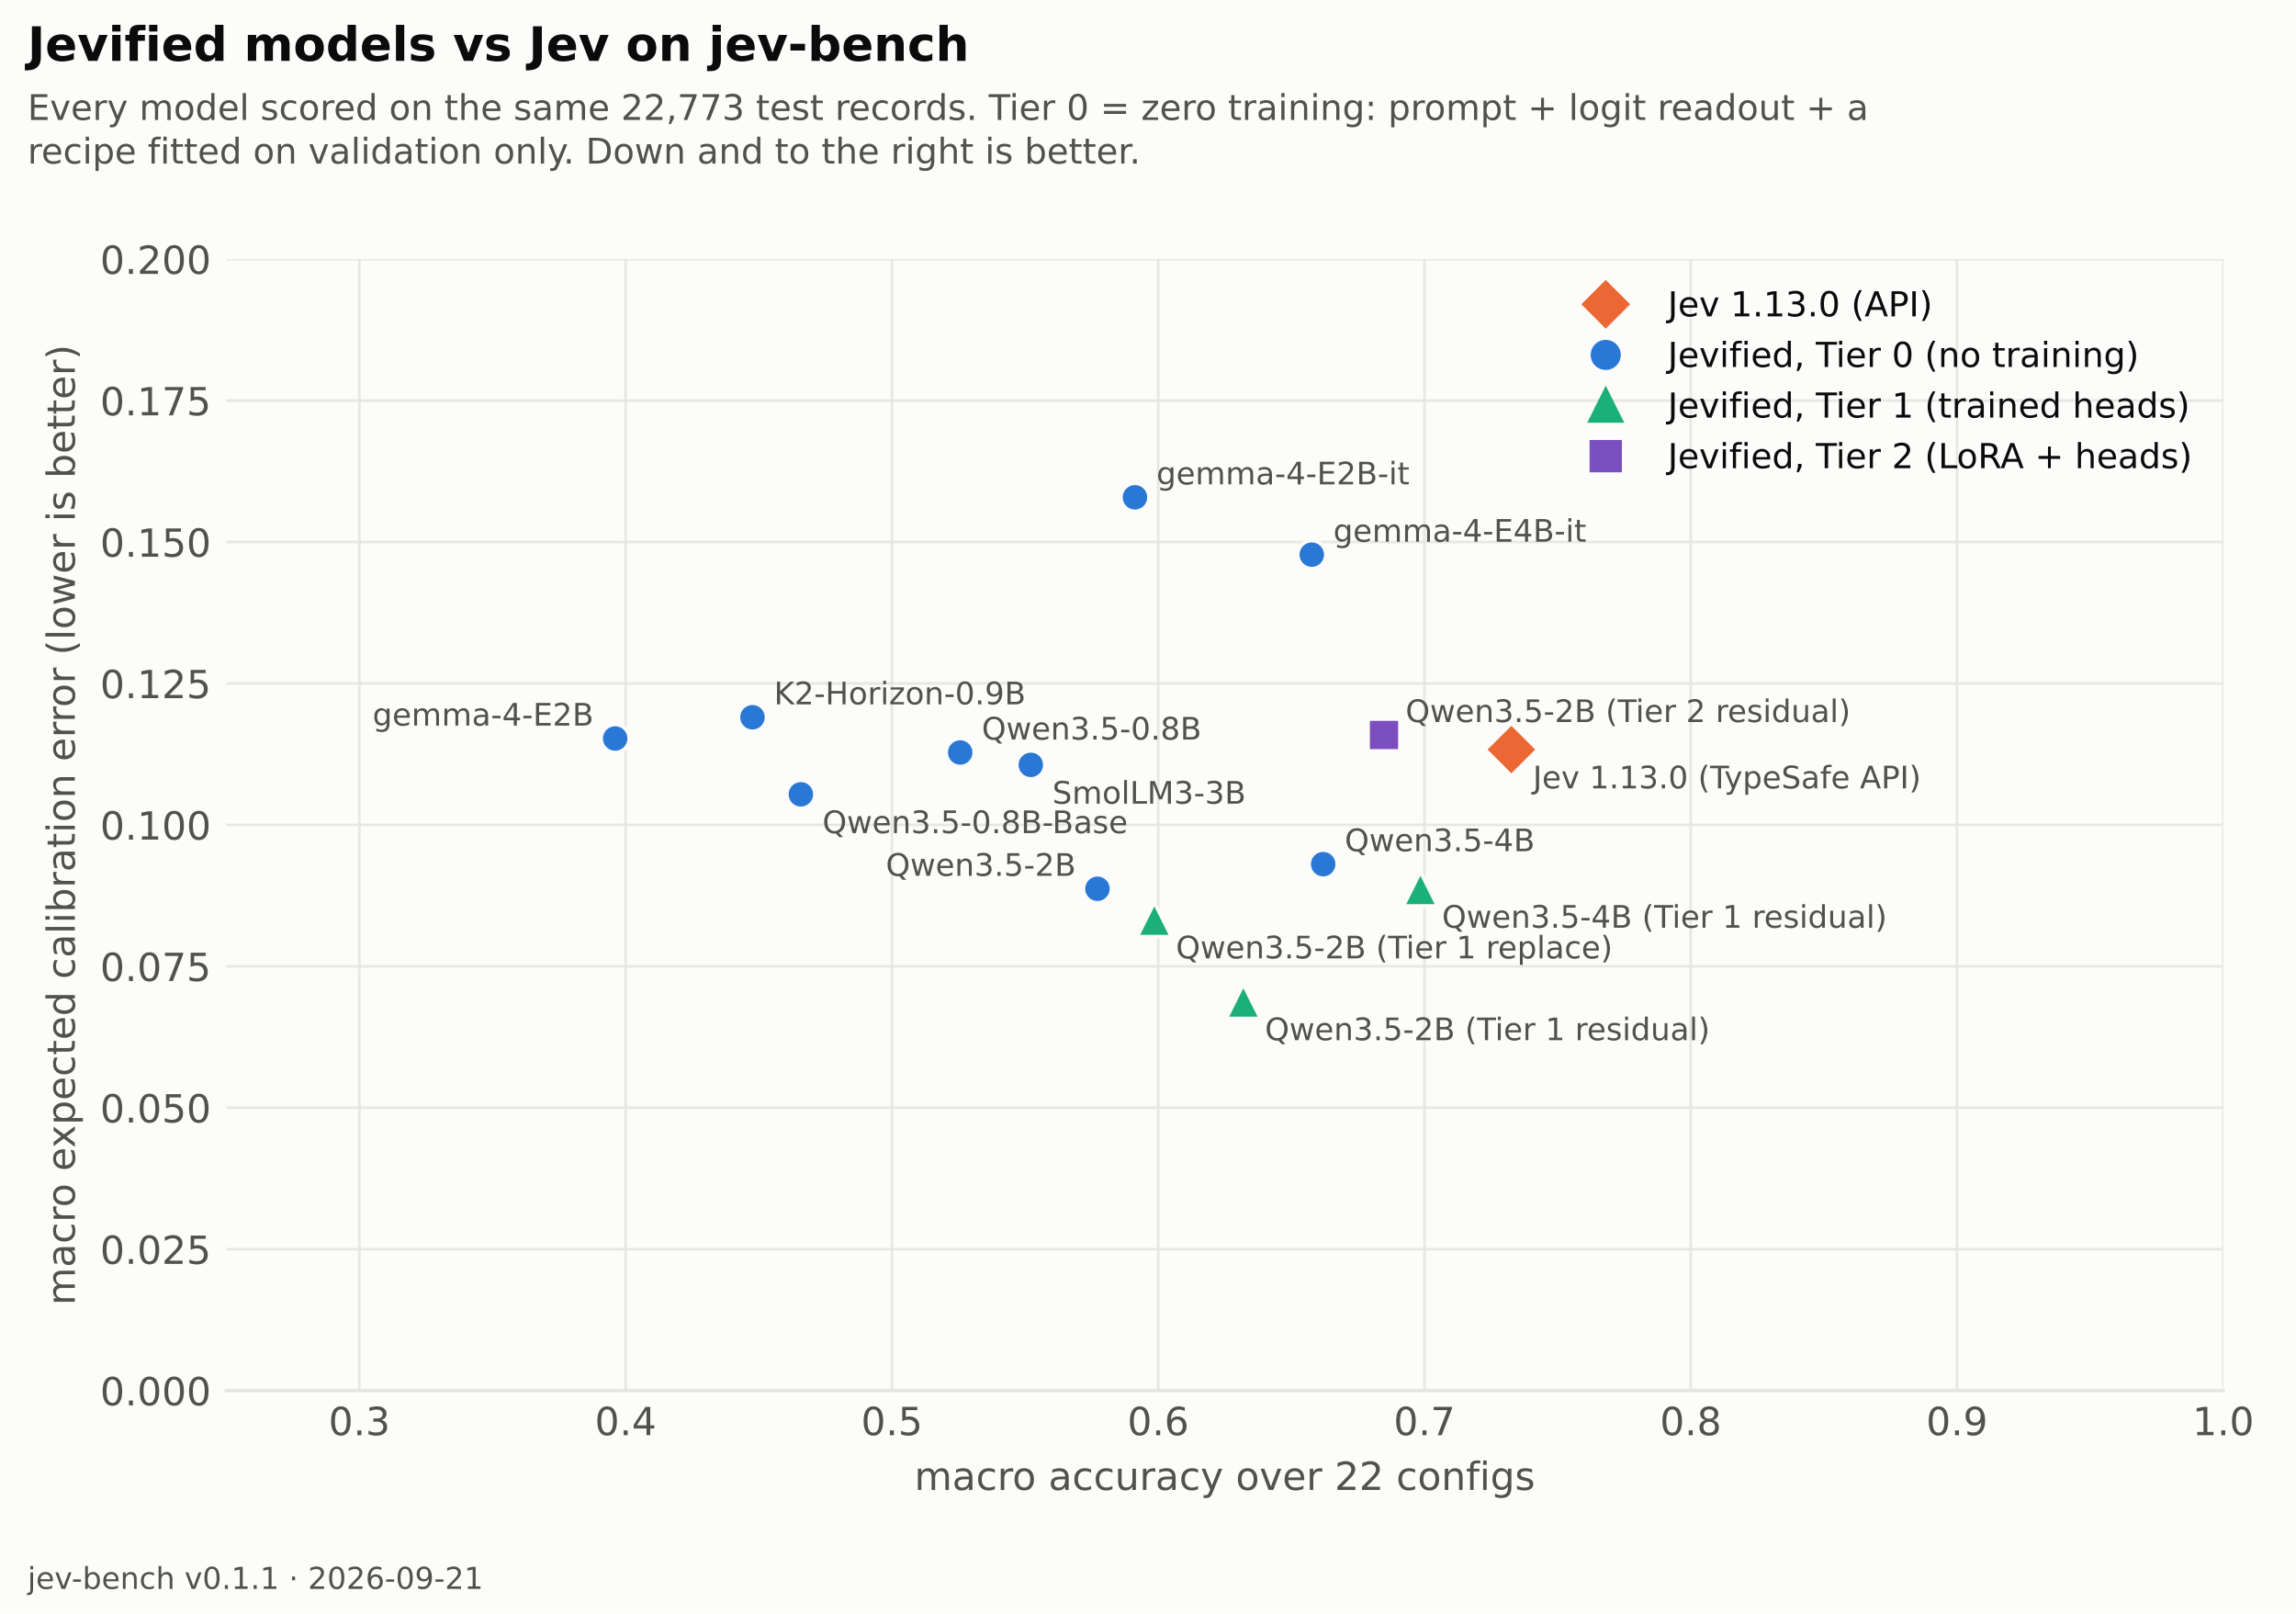
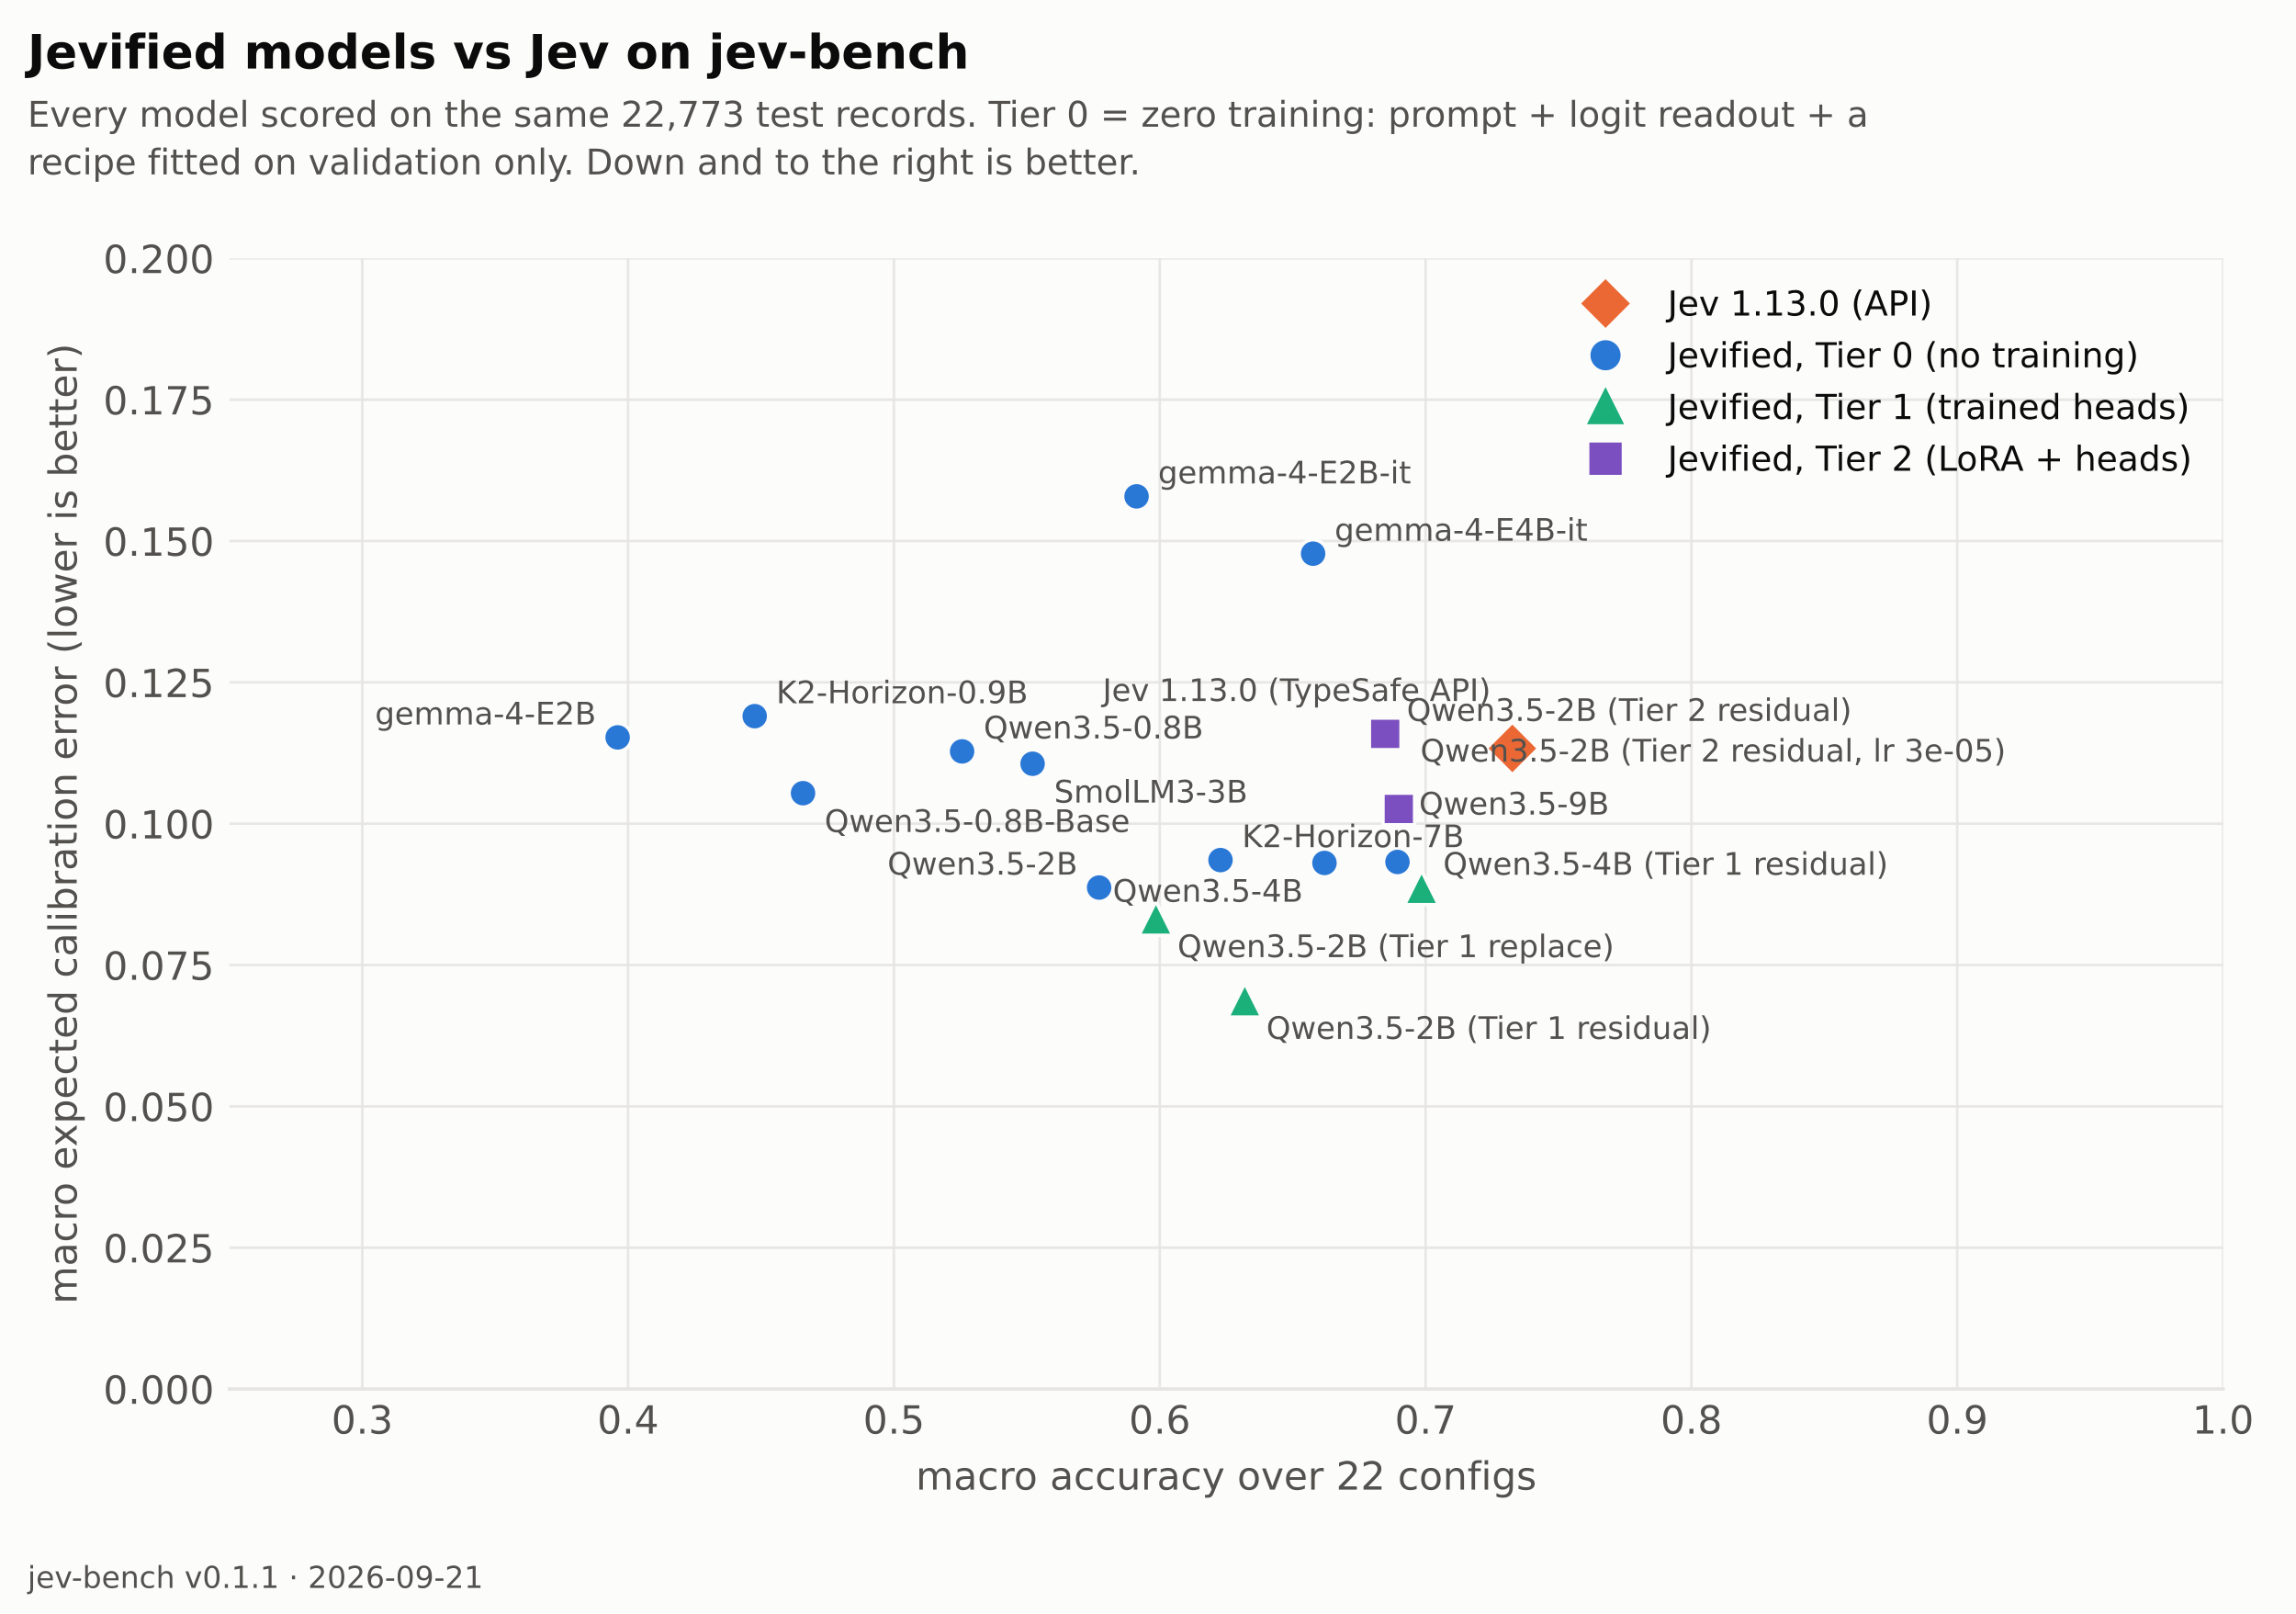
<svg xmlns="http://www.w3.org/2000/svg" xmlns:xlink="http://www.w3.org/1999/xlink" width="532.8pt" height="374.4pt" viewBox="0 0 532.8 374.4" version="1.1">
  <defs>
    <style type="text/css">*{stroke-linejoin: round; stroke-linecap: butt}</style>
  </defs>
  <g id="figure_1">
    <g id="patch_1">
      <path d="M 0 374.4  L 532.8 374.4  L 532.8 0  L 0 0  z " style="fill: #fcfcfb" />
    </g>
    <g id="axes_1">
      <g id="patch_2">
-         <path d="M 52.5 322.62  L 515.925 322.62  L 515.925 60.12  L 52.5 60.12  z " style="fill: #fcfcfb" />
+         <path d="M 53.222 322.258  L 515.88 322.258  L 515.88 59.939  L 53.222 59.939  z " style="fill: #fcfcfb" />
      </g>
      <g id="matplotlib.axis_1">
        <g id="xtick_1">
          <g id="line2d_1">
-             <path d="M 83.395 322.62  L 83.395 60.12  " clip-path="url(#pcee973fdef)" style="fill: none; stroke: #e6e5e1; stroke-opacity: 0.9; stroke-width: 0.6; stroke-linecap: square" />
+             <path d="M 84.066 322.258  L 84.066 59.939  " clip-path="url(#p0de5ac4522)" style="fill: none; stroke: #e6e5e1; stroke-opacity: 0.9; stroke-width: 0.6; stroke-linecap: square" />
          </g>
          <g id="line2d_2" />
          <g id="text_1">
-             <text style="fill: #52514e; font: 9px 'DejaVu Sans'; text-anchor: middle" x="83.395" y="332.959" transform="rotate(-0 83.395 332.9586)">0.3</text>
+             <text style="font-size: 9px; font-family: 'DejaVu Sans'; text-anchor: middle; fill: #52514e" x="84.066" y="332.596" transform="rotate(-0 84.06597 332.5958)">0.3</text>
          </g>
        </g>
        <g id="xtick_2">
          <g id="line2d_3">
-             <path d="M 145.185 322.62  L 145.185 60.12  " clip-path="url(#pcee973fdef)" style="fill: none; stroke: #e6e5e1; stroke-opacity: 0.9; stroke-width: 0.6; stroke-linecap: square" />
+             <path d="M 145.754 322.258  L 145.754 59.939  " clip-path="url(#p0de5ac4522)" style="fill: none; stroke: #e6e5e1; stroke-opacity: 0.9; stroke-width: 0.6; stroke-linecap: square" />
          </g>
          <g id="line2d_4" />
          <g id="text_2">
-             <text style="fill: #52514e; font: 9px 'DejaVu Sans'; text-anchor: middle" x="145.185" y="332.959" transform="rotate(-0 145.185 332.9586)">0.4</text>
+             <text style="font-size: 9px; font-family: 'DejaVu Sans'; text-anchor: middle; fill: #52514e" x="145.754" y="332.596" transform="rotate(-0 145.7537 332.5958)">0.4</text>
          </g>
        </g>
        <g id="xtick_3">
          <g id="line2d_5">
-             <path d="M 206.975 322.62  L 206.975 60.12  " clip-path="url(#pcee973fdef)" style="fill: none; stroke: #e6e5e1; stroke-opacity: 0.9; stroke-width: 0.6; stroke-linecap: square" />
+             <path d="M 207.441 322.258  L 207.441 59.939  " clip-path="url(#p0de5ac4522)" style="fill: none; stroke: #e6e5e1; stroke-opacity: 0.9; stroke-width: 0.6; stroke-linecap: square" />
          </g>
          <g id="line2d_6" />
          <g id="text_3">
-             <text style="fill: #52514e; font: 9px 'DejaVu Sans'; text-anchor: middle" x="206.975" y="332.959" transform="rotate(-0 206.975 332.9586)">0.5</text>
+             <text style="font-size: 9px; font-family: 'DejaVu Sans'; text-anchor: middle; fill: #52514e" x="207.441" y="332.596" transform="rotate(-0 207.4414 332.5958)">0.5</text>
          </g>
        </g>
        <g id="xtick_4">
          <g id="line2d_7">
-             <path d="M 268.765 322.62  L 268.765 60.12  " clip-path="url(#pcee973fdef)" style="fill: none; stroke: #e6e5e1; stroke-opacity: 0.9; stroke-width: 0.6; stroke-linecap: square" />
+             <path d="M 269.129 322.258  L 269.129 59.939  " clip-path="url(#p0de5ac4522)" style="fill: none; stroke: #e6e5e1; stroke-opacity: 0.9; stroke-width: 0.6; stroke-linecap: square" />
          </g>
          <g id="line2d_8" />
          <g id="text_4">
-             <text style="fill: #52514e; font: 9px 'DejaVu Sans'; text-anchor: middle" x="268.765" y="332.959" transform="rotate(-0 268.765 332.9586)">0.6</text>
+             <text style="font-size: 9px; font-family: 'DejaVu Sans'; text-anchor: middle; fill: #52514e" x="269.129" y="332.596" transform="rotate(-0 269.1291 332.5958)">0.6</text>
          </g>
        </g>
        <g id="xtick_5">
          <g id="line2d_9">
-             <path d="M 330.555 322.62  L 330.555 60.12  " clip-path="url(#pcee973fdef)" style="fill: none; stroke: #e6e5e1; stroke-opacity: 0.9; stroke-width: 0.6; stroke-linecap: square" />
+             <path d="M 330.817 322.258  L 330.817 59.939  " clip-path="url(#p0de5ac4522)" style="fill: none; stroke: #e6e5e1; stroke-opacity: 0.9; stroke-width: 0.6; stroke-linecap: square" />
          </g>
          <g id="line2d_10" />
          <g id="text_5">
-             <text style="fill: #52514e; font: 9px 'DejaVu Sans'; text-anchor: middle" x="330.555" y="332.959" transform="rotate(-0 330.555 332.9586)">0.7</text>
+             <text style="font-size: 9px; font-family: 'DejaVu Sans'; text-anchor: middle; fill: #52514e" x="330.817" y="332.596" transform="rotate(-0 330.8168 332.5958)">0.7</text>
          </g>
        </g>
        <g id="xtick_6">
          <g id="line2d_11">
-             <path d="M 392.345 322.62  L 392.345 60.12  " clip-path="url(#pcee973fdef)" style="fill: none; stroke: #e6e5e1; stroke-opacity: 0.9; stroke-width: 0.6; stroke-linecap: square" />
+             <path d="M 392.505 322.258  L 392.505 59.939  " clip-path="url(#p0de5ac4522)" style="fill: none; stroke: #e6e5e1; stroke-opacity: 0.9; stroke-width: 0.6; stroke-linecap: square" />
          </g>
          <g id="line2d_12" />
          <g id="text_6">
-             <text style="fill: #52514e; font: 9px 'DejaVu Sans'; text-anchor: middle" x="392.345" y="332.959" transform="rotate(-0 392.345 332.9586)">0.8</text>
+             <text style="font-size: 9px; font-family: 'DejaVu Sans'; text-anchor: middle; fill: #52514e" x="392.505" y="332.596" transform="rotate(-0 392.5046 332.5958)">0.8</text>
          </g>
        </g>
        <g id="xtick_7">
          <g id="line2d_13">
-             <path d="M 454.135 322.62  L 454.135 60.12  " clip-path="url(#pcee973fdef)" style="fill: none; stroke: #e6e5e1; stroke-opacity: 0.9; stroke-width: 0.6; stroke-linecap: square" />
+             <path d="M 454.192 322.258  L 454.192 59.939  " clip-path="url(#p0de5ac4522)" style="fill: none; stroke: #e6e5e1; stroke-opacity: 0.9; stroke-width: 0.6; stroke-linecap: square" />
          </g>
          <g id="line2d_14" />
          <g id="text_7">
-             <text style="fill: #52514e; font: 9px 'DejaVu Sans'; text-anchor: middle" x="454.135" y="332.959" transform="rotate(-0 454.135 332.9586)">0.9</text>
+             <text style="font-size: 9px; font-family: 'DejaVu Sans'; text-anchor: middle; fill: #52514e" x="454.192" y="332.596" transform="rotate(-0 454.1923 332.5958)">0.9</text>
          </g>
        </g>
        <g id="xtick_8">
          <g id="line2d_15">
-             <path d="M 515.925 322.62  L 515.925 60.12  " clip-path="url(#pcee973fdef)" style="fill: none; stroke: #e6e5e1; stroke-opacity: 0.9; stroke-width: 0.6; stroke-linecap: square" />
+             <path d="M 515.88 322.258  L 515.88 59.939  " clip-path="url(#p0de5ac4522)" style="fill: none; stroke: #e6e5e1; stroke-opacity: 0.9; stroke-width: 0.6; stroke-linecap: square" />
          </g>
          <g id="line2d_16" />
          <g id="text_8">
-             <text style="fill: #52514e; font: 9px 'DejaVu Sans'; text-anchor: middle" x="515.925" y="332.959" transform="rotate(-0 515.925 332.9586)">1.0</text>
+             <text style="font-size: 9px; font-family: 'DejaVu Sans'; text-anchor: middle; fill: #52514e" x="515.88" y="332.596" transform="rotate(-0 515.88 332.5958)">1.0</text>
          </g>
        </g>
        <g id="text_9">
-           <text style="fill: #52514e; font: 9px 'DejaVu Sans'; text-anchor: middle" x="284.212" y="345.669" transform="rotate(-0 284.2125 345.6689)">macro accuracy over 22 configs</text>
+           <text style="font-size: 9px; font-family: 'DejaVu Sans'; text-anchor: middle; fill: #52514e" x="284.551" y="345.596" transform="rotate(-0 284.5511 345.5965)">macro accuracy over 22 configs</text>
        </g>
      </g>
      <g id="matplotlib.axis_2">
        <g id="ytick_1">
          <g id="line2d_17">
-             <path d="M 52.5 322.62  L 515.925 322.62  " clip-path="url(#pcee973fdef)" style="fill: none; stroke: #e6e5e1; stroke-opacity: 0.9; stroke-width: 0.6; stroke-linecap: square" />
+             <path d="M 53.222 322.258  L 515.88 322.258  " clip-path="url(#p0de5ac4522)" style="fill: none; stroke: #e6e5e1; stroke-opacity: 0.9; stroke-width: 0.6; stroke-linecap: square" />
          </g>
          <g id="line2d_18" />
          <g id="text_10">
-             <text style="fill: #52514e; font: 9px 'DejaVu Sans'; text-anchor: end" x="49" y="326.039" transform="rotate(-0 49 326.0393)">0.000</text>
+             <text style="font-size: 9px; font-family: 'DejaVu Sans'; text-anchor: end; fill: #52514e" x="49.722" y="325.677" transform="rotate(-0 49.72211 325.6768)">0.000</text>
          </g>
        </g>
        <g id="ytick_2">
          <g id="line2d_19">
-             <path d="M 52.5 289.808  L 515.925 289.808  " clip-path="url(#pcee973fdef)" style="fill: none; stroke: #e6e5e1; stroke-opacity: 0.9; stroke-width: 0.6; stroke-linecap: square" />
+             <path d="M 53.222 289.468  L 515.88 289.468  " clip-path="url(#p0de5ac4522)" style="fill: none; stroke: #e6e5e1; stroke-opacity: 0.9; stroke-width: 0.6; stroke-linecap: square" />
          </g>
          <g id="line2d_20" />
          <g id="text_11">
-             <text style="fill: #52514e; font: 9px 'DejaVu Sans'; text-anchor: end" x="49" y="293.227" transform="rotate(-0 49 293.2268)">0.025</text>
+             <text style="font-size: 9px; font-family: 'DejaVu Sans'; text-anchor: end; fill: #52514e" x="49.722" y="292.887" transform="rotate(-0 49.72211 292.887)">0.025</text>
          </g>
        </g>
        <g id="ytick_3">
          <g id="line2d_21">
-             <path d="M 52.5 256.995  L 515.925 256.995  " clip-path="url(#pcee973fdef)" style="fill: none; stroke: #e6e5e1; stroke-opacity: 0.9; stroke-width: 0.6; stroke-linecap: square" />
+             <path d="M 53.222 256.678  L 515.88 256.678  " clip-path="url(#p0de5ac4522)" style="fill: none; stroke: #e6e5e1; stroke-opacity: 0.9; stroke-width: 0.6; stroke-linecap: square" />
          </g>
          <g id="line2d_22" />
          <g id="text_12">
-             <text style="fill: #52514e; font: 9px 'DejaVu Sans'; text-anchor: end" x="49" y="260.414" transform="rotate(-0 49 260.4143)">0.050</text>
+             <text style="font-size: 9px; font-family: 'DejaVu Sans'; text-anchor: end; fill: #52514e" x="49.722" y="260.097" transform="rotate(-0 49.72211 260.0971)">0.050</text>
          </g>
        </g>
        <g id="ytick_4">
          <g id="line2d_23">
-             <path d="M 52.5 224.183  L 515.925 224.183  " clip-path="url(#pcee973fdef)" style="fill: none; stroke: #e6e5e1; stroke-opacity: 0.9; stroke-width: 0.6; stroke-linecap: square" />
+             <path d="M 53.222 223.888  L 515.88 223.888  " clip-path="url(#p0de5ac4522)" style="fill: none; stroke: #e6e5e1; stroke-opacity: 0.9; stroke-width: 0.6; stroke-linecap: square" />
          </g>
          <g id="line2d_24" />
          <g id="text_13">
-             <text style="fill: #52514e; font: 9px 'DejaVu Sans'; text-anchor: end" x="49" y="227.602" transform="rotate(-0 49 227.6018)">0.075</text>
+             <text style="font-size: 9px; font-family: 'DejaVu Sans'; text-anchor: end; fill: #52514e" x="49.722" y="227.307" transform="rotate(-0 49.72211 227.3072)">0.075</text>
          </g>
        </g>
        <g id="ytick_5">
          <g id="line2d_25">
-             <path d="M 52.5 191.37  L 515.925 191.37  " clip-path="url(#pcee973fdef)" style="fill: none; stroke: #e6e5e1; stroke-opacity: 0.9; stroke-width: 0.6; stroke-linecap: square" />
+             <path d="M 53.222 191.098  L 515.88 191.098  " clip-path="url(#p0de5ac4522)" style="fill: none; stroke: #e6e5e1; stroke-opacity: 0.9; stroke-width: 0.6; stroke-linecap: square" />
          </g>
          <g id="line2d_26" />
          <g id="text_14">
-             <text style="fill: #52514e; font: 9px 'DejaVu Sans'; text-anchor: end" x="49" y="194.789" transform="rotate(-0 49 194.7893)">0.100</text>
+             <text style="font-size: 9px; font-family: 'DejaVu Sans'; text-anchor: end; fill: #52514e" x="49.722" y="194.517" transform="rotate(-0 49.72211 194.5174)">0.100</text>
          </g>
        </g>
        <g id="ytick_6">
          <g id="line2d_27">
-             <path d="M 52.5 158.558  L 515.925 158.558  " clip-path="url(#pcee973fdef)" style="fill: none; stroke: #e6e5e1; stroke-opacity: 0.9; stroke-width: 0.6; stroke-linecap: square" />
+             <path d="M 53.222 158.309  L 515.88 158.309  " clip-path="url(#p0de5ac4522)" style="fill: none; stroke: #e6e5e1; stroke-opacity: 0.9; stroke-width: 0.6; stroke-linecap: square" />
          </g>
          <g id="line2d_28" />
          <g id="text_15">
-             <text style="fill: #52514e; font: 9px 'DejaVu Sans'; text-anchor: end" x="49" y="161.977" transform="rotate(-0 49 161.9768)">0.125</text>
+             <text style="font-size: 9px; font-family: 'DejaVu Sans'; text-anchor: end; fill: #52514e" x="49.722" y="161.727" transform="rotate(-0 49.72211 161.7275)">0.125</text>
          </g>
        </g>
        <g id="ytick_7">
          <g id="line2d_29">
-             <path d="M 52.5 125.745  L 515.925 125.745  " clip-path="url(#pcee973fdef)" style="fill: none; stroke: #e6e5e1; stroke-opacity: 0.9; stroke-width: 0.6; stroke-linecap: square" />
+             <path d="M 53.222 125.519  L 515.88 125.519  " clip-path="url(#p0de5ac4522)" style="fill: none; stroke: #e6e5e1; stroke-opacity: 0.9; stroke-width: 0.6; stroke-linecap: square" />
          </g>
          <g id="line2d_30" />
          <g id="text_16">
-             <text style="fill: #52514e; font: 9px 'DejaVu Sans'; text-anchor: end" x="49" y="129.164" transform="rotate(-0 49 129.1643)">0.150</text>
+             <text style="font-size: 9px; font-family: 'DejaVu Sans'; text-anchor: end; fill: #52514e" x="49.722" y="128.938" transform="rotate(-0 49.72211 128.9376)">0.150</text>
          </g>
        </g>
        <g id="ytick_8">
          <g id="line2d_31">
-             <path d="M 52.5 92.933  L 515.925 92.933  " clip-path="url(#pcee973fdef)" style="fill: none; stroke: #e6e5e1; stroke-opacity: 0.9; stroke-width: 0.6; stroke-linecap: square" />
+             <path d="M 53.222 92.729  L 515.88 92.729  " clip-path="url(#p0de5ac4522)" style="fill: none; stroke: #e6e5e1; stroke-opacity: 0.9; stroke-width: 0.6; stroke-linecap: square" />
          </g>
          <g id="line2d_32" />
          <g id="text_17">
-             <text style="fill: #52514e; font: 9px 'DejaVu Sans'; text-anchor: end" x="49" y="96.352" transform="rotate(-0 49 96.3518)">0.175</text>
+             <text style="font-size: 9px; font-family: 'DejaVu Sans'; text-anchor: end; fill: #52514e" x="49.722" y="96.148" transform="rotate(-0 49.72211 96.14776)">0.175</text>
          </g>
        </g>
        <g id="ytick_9">
          <g id="line2d_33">
-             <path d="M 52.5 60.12  L 515.925 60.12  " clip-path="url(#pcee973fdef)" style="fill: none; stroke: #e6e5e1; stroke-opacity: 0.9; stroke-width: 0.6; stroke-linecap: square" />
+             <path d="M 53.222 59.939  L 515.88 59.939  " clip-path="url(#p0de5ac4522)" style="fill: none; stroke: #e6e5e1; stroke-opacity: 0.9; stroke-width: 0.6; stroke-linecap: square" />
          </g>
          <g id="line2d_34" />
          <g id="text_18">
-             <text style="fill: #52514e; font: 9px 'DejaVu Sans'; text-anchor: end" x="49" y="63.539" transform="rotate(-0 49 63.5393)">0.200</text>
+             <text style="font-size: 9px; font-family: 'DejaVu Sans'; text-anchor: end; fill: #52514e" x="49.722" y="63.358" transform="rotate(-0 49.72211 63.35789)">0.200</text>
          </g>
        </g>
        <g id="text_19">
-           <text style="fill: #52514e; font: 9px 'DejaVu Sans'; text-anchor: middle" x="17.363" y="191.37" transform="rotate(-90 17.36297 191.37)">macro expected calibration error (lower is better)</text>
+           <text style="font-size: 9px; font-family: 'DejaVu Sans'; text-anchor: middle; fill: #52514e" x="17.795" y="191.098" transform="rotate(-90 17.79469 191.0984)">macro expected calibration error (lower is better)</text>
        </g>
      </g>
      <g id="patch_3">
-         <path d="M 52.5 322.62  L 515.925 322.62  " style="fill: none; stroke: #e6e5e1; stroke-width: 0.8; stroke-linejoin: miter; stroke-linecap: square" />
+         <path d="M 53.222 322.258  L 515.88 322.258  " style="fill: none; stroke: #e6e5e1; stroke-width: 0.8; stroke-linejoin: miter; stroke-linecap: square" />
      </g>
      <g id="PathCollection_1">
        <defs>
-           <path id="mf689f34867" d="M 0 6.083  L 6.083 0  L 0 -6.083  L -6.083 0  z " style="stroke: #fcfcfb; stroke-width: 0.8" />
+           <path id="m9931a43333" d="M -0 6.083  L 6.083 0  L 0 -6.083  L -6.083 -0  z " style="stroke: #fcfcfb; stroke-width: 0.8" />
        </defs>
-         <g clip-path="url(#pcee973fdef)">
-           <use xlink:href="#mf689f34867" x="350.726" y="173.898" style="fill: #eb6834; stroke: #fcfcfb; stroke-width: 0.8" />
+         <g clip-path="url(#p0de5ac4522)">
+           <use xlink:href="#m9931a43333" x="350.954" y="173.639" style="fill: #eb6834; stroke: #fcfcfb; stroke-width: 0.8" />
        </g>
      </g>
      <g id="PathCollection_2">
        <defs>
-           <path id="mf10fa7758f" d="M 0 -3.937  L -3.937 3.937  L 3.937 3.937  z " style="stroke: #fcfcfb; stroke-width: 0.8" />
+           <path id="m695b802f61" d="M 0 -3.937  L -3.937 3.937  L 3.937 3.937  z " style="stroke: #fcfcfb; stroke-width: 0.8" />
        </defs>
-         <g clip-path="url(#pcee973fdef)">
-           <use xlink:href="#mf10fa7758f" x="329.624" y="206.229" style="fill: #1baf7a; stroke: #fcfcfb; stroke-width: 0.8" />
+         <g clip-path="url(#p0de5ac4522)">
+           <use xlink:href="#m695b802f61" x="329.887" y="205.947" style="fill: #1baf7a; stroke: #fcfcfb; stroke-width: 0.8" />
        </g>
      </g>
      <g id="PathCollection_3">
        <defs>
-           <path id="me68d398868" d="M -3.674 3.674  L 3.674 3.674  L 3.674 -3.674  L -3.674 -3.674  z " style="stroke: #fcfcfb; stroke-width: 0.8" />
+           <path id="mf0ec210cc9" d="M -3.674 3.674  L 3.674 3.674  L 3.674 -3.674  L -3.674 -3.674  z " style="stroke: #fcfcfb; stroke-width: 0.8" />
        </defs>
-         <g clip-path="url(#pcee973fdef)">
-           <use xlink:href="#me68d398868" x="321.166" y="170.514" style="fill: #7b4fbf; stroke: #fcfcfb; stroke-width: 0.8" />
+         <g clip-path="url(#p0de5ac4522)">
+           <use xlink:href="#mf0ec210cc9" x="324.601" y="187.681" style="fill: #7b4fbf; stroke: #fcfcfb; stroke-width: 0.8" />
        </g>
      </g>
      <g id="PathCollection_4">
        <defs>
-           <path id="mb149a3828b" d="M 0 3.24  C 0.859 3.24 1.684 2.899 2.291 2.291  C 2.899 1.684 3.24 0.859 3.24 0  C 3.24 -0.859 2.899 -1.684 2.291 -2.291  C 1.684 -2.899 0.859 -3.24 0 -3.24  C -0.859 -3.24 -1.684 -2.899 -2.291 -2.291  C -2.899 -1.684 -3.24 -0.859 -3.24 0  C -3.24 0.859 -2.899 1.684 -2.291 2.291  C -1.684 2.899 -0.859 3.24 0 3.24  z " style="stroke: #fcfcfb; stroke-width: 0.8" />
+           <path id="ma3212b7e4e" d="M 0 3.24  C 0.859 3.24 1.684 2.899 2.291 2.291  C 2.899 1.684 3.24 0.859 3.24 0  C 3.24 -0.859 2.899 -1.684 2.291 -2.291  C 1.684 -2.899 0.859 -3.24 0 -3.24  C -0.859 -3.24 -1.684 -2.899 -2.291 -2.291  C -2.899 -1.684 -3.24 -0.859 -3.24 0  C -3.24 0.859 -2.899 1.684 -2.291 2.291  C -1.684 2.899 -0.859 3.24 0 3.24  z " style="stroke: #fcfcfb; stroke-width: 0.8" />
        </defs>
-         <g clip-path="url(#pcee973fdef)">
-           <use xlink:href="#mb149a3828b" x="307.05" y="200.482" style="fill: #2a78d6; stroke: #fcfcfb; stroke-width: 0.8" />
+         <g clip-path="url(#p0de5ac4522)">
+           <use xlink:href="#ma3212b7e4e" x="324.292" y="199.975" style="fill: #2a78d6; stroke: #fcfcfb; stroke-width: 0.8" />
        </g>
      </g>
      <g id="PathCollection_5">
-         <g clip-path="url(#pcee973fdef)">
-           <use xlink:href="#mb149a3828b" x="304.405" y="128.681" style="fill: #2a78d6; stroke: #fcfcfb; stroke-width: 0.8" />
+         <g clip-path="url(#p0de5ac4522)">
+           <use xlink:href="#mf0ec210cc9" x="321.444" y="170.257" style="fill: #7b4fbf; stroke: #fcfcfb; stroke-width: 0.8" />
        </g>
      </g>
      <g id="PathCollection_6">
-         <g clip-path="url(#pcee973fdef)">
-           <use xlink:href="#mf10fa7758f" x="288.533" y="232.329" style="fill: #1baf7a; stroke: #fcfcfb; stroke-width: 0.8" />
+         <g clip-path="url(#p0de5ac4522)">
+           <use xlink:href="#ma3212b7e4e" x="307.351" y="200.205" style="fill: #2a78d6; stroke: #fcfcfb; stroke-width: 0.8" />
        </g>
      </g>
      <g id="PathCollection_7">
-         <g clip-path="url(#pcee973fdef)">
-           <use xlink:href="#mf10fa7758f" x="267.875" y="213.343" style="fill: #1baf7a; stroke: #fcfcfb; stroke-width: 0.8" />
+         <g clip-path="url(#p0de5ac4522)">
+           <use xlink:href="#ma3212b7e4e" x="304.71" y="128.453" style="fill: #2a78d6; stroke: #fcfcfb; stroke-width: 0.8" />
        </g>
      </g>
      <g id="PathCollection_8">
-         <g clip-path="url(#pcee973fdef)">
-           <use xlink:href="#mb149a3828b" x="263.374" y="115.375" style="fill: #2a78d6; stroke: #fcfcfb; stroke-width: 0.8" />
+         <g clip-path="url(#p0de5ac4522)">
+           <use xlink:href="#m695b802f61" x="288.864" y="232.029" style="fill: #1baf7a; stroke: #fcfcfb; stroke-width: 0.8" />
        </g>
      </g>
      <g id="PathCollection_9">
-         <g clip-path="url(#pcee973fdef)">
-           <use xlink:href="#mb149a3828b" x="254.667" y="206.194" style="fill: #2a78d6; stroke: #fcfcfb; stroke-width: 0.8" />
+         <g clip-path="url(#p0de5ac4522)">
+           <use xlink:href="#ma3212b7e4e" x="283.223" y="199.543" style="fill: #2a78d6; stroke: #fcfcfb; stroke-width: 0.8" />
        </g>
      </g>
      <g id="PathCollection_10">
-         <g clip-path="url(#pcee973fdef)">
-           <use xlink:href="#mb149a3828b" x="239.204" y="177.452" style="fill: #2a78d6; stroke: #fcfcfb; stroke-width: 0.8" />
+         <g clip-path="url(#p0de5ac4522)">
+           <use xlink:href="#m695b802f61" x="268.24" y="213.056" style="fill: #1baf7a; stroke: #fcfcfb; stroke-width: 0.8" />
        </g>
      </g>
      <g id="PathCollection_11">
-         <g clip-path="url(#pcee973fdef)">
-           <use xlink:href="#mb149a3828b" x="222.82" y="174.582" style="fill: #2a78d6; stroke: #fcfcfb; stroke-width: 0.8" />
+         <g clip-path="url(#p0de5ac4522)">
+           <use xlink:href="#ma3212b7e4e" x="263.747" y="115.156" style="fill: #2a78d6; stroke: #fcfcfb; stroke-width: 0.8" />
        </g>
      </g>
      <g id="PathCollection_12">
-         <g clip-path="url(#pcee973fdef)">
-           <use xlink:href="#mb149a3828b" x="185.846" y="184.285" style="fill: #2a78d6; stroke: #fcfcfb; stroke-width: 0.8" />
+         <g clip-path="url(#p0de5ac4522)">
+           <use xlink:href="#ma3212b7e4e" x="255.055" y="205.912" style="fill: #2a78d6; stroke: #fcfcfb; stroke-width: 0.8" />
        </g>
      </g>
      <g id="PathCollection_13">
-         <g clip-path="url(#pcee973fdef)">
-           <use xlink:href="#mb149a3828b" x="174.61" y="166.404" style="fill: #2a78d6; stroke: #fcfcfb; stroke-width: 0.8" />
+         <g clip-path="url(#p0de5ac4522)">
+           <use xlink:href="#ma3212b7e4e" x="239.617" y="177.19" style="fill: #2a78d6; stroke: #fcfcfb; stroke-width: 0.8" />
        </g>
      </g>
      <g id="PathCollection_14">
-         <g clip-path="url(#pcee973fdef)">
-           <use xlink:href="#mb149a3828b" x="142.753" y="171.333" style="fill: #2a78d6; stroke: #fcfcfb; stroke-width: 0.8" />
+         <g clip-path="url(#p0de5ac4522)">
+           <use xlink:href="#ma3212b7e4e" x="223.26" y="174.322" style="fill: #2a78d6; stroke: #fcfcfb; stroke-width: 0.8" />
+         </g>
+       </g>
+       <g id="PathCollection_15">
+         <g clip-path="url(#p0de5ac4522)">
+           <use xlink:href="#ma3212b7e4e" x="186.347" y="184.018" style="fill: #2a78d6; stroke: #fcfcfb; stroke-width: 0.8" />
+         </g>
+       </g>
+       <g id="PathCollection_16">
+         <g clip-path="url(#p0de5ac4522)">
+           <use xlink:href="#ma3212b7e4e" x="175.13" y="166.15" style="fill: #2a78d6; stroke: #fcfcfb; stroke-width: 0.8" />
+         </g>
+       </g>
+       <g id="PathCollection_17">
+         <g clip-path="url(#p0de5ac4522)">
+           <use xlink:href="#ma3212b7e4e" x="143.326" y="171.076" style="fill: #2a78d6; stroke: #fcfcfb; stroke-width: 0.8" />
        </g>
      </g>
      <g id="text_20">
-         <text style="fill: #52514e; font: 7.2px 'DejaVu Sans'; text-anchor: end" x="137.753" y="168.333" transform="rotate(-0 137.7528 168.3335)">gemma-4-E2B</text>
+         <text style="font-size: 7.2px; font-family: 'DejaVu Sans'; text-anchor: end; fill: #52514e" x="138.326" y="168.076" transform="rotate(-0 138.3255 168.0757)">gemma-4-E2B</text>
      </g>
      <g id="text_21">
-         <text style="fill: #52514e; font: 7.2px 'DejaVu Sans'; text-anchor: start" x="179.61" y="163.404" transform="rotate(-0 179.6104 163.4039)">K2-Horizon-0.9B</text>
+         <text style="font-size: 7.2px; font-family: 'DejaVu Sans'; text-anchor: start; fill: #52514e" x="180.13" y="163.15" transform="rotate(-0 180.1304 163.1496)">K2-Horizon-0.9B</text>
      </g>
      <g id="text_22">
-         <text style="fill: #52514e; font: 7.2px 'DejaVu Sans'; text-anchor: start" x="190.846" y="193.285" transform="rotate(-0 190.8457 193.2848)">Qwen3.5-0.8B-Base</text>
+         <text style="font-size: 7.2px; font-family: 'DejaVu Sans'; text-anchor: start; fill: #52514e" x="191.347" y="193.018" transform="rotate(-0 191.3471 193.0181)">Qwen3.5-0.8B-Base</text>
      </g>
      <g id="text_23">
-         <text style="fill: #52514e; font: 7.2px 'DejaVu Sans'; text-anchor: start" x="227.82" y="171.582" transform="rotate(-0 227.8196 171.5823)">Qwen3.5-0.8B</text>
+         <text style="font-size: 7.2px; font-family: 'DejaVu Sans'; text-anchor: start; fill: #52514e" x="228.26" y="171.322" transform="rotate(-0 228.2598 171.3223)">Qwen3.5-0.8B</text>
      </g>
      <g id="text_24">
-         <text style="fill: #52514e; font: 7.2px 'DejaVu Sans'; text-anchor: start" x="244.204" y="186.452" transform="rotate(-0 244.2043 186.4524)">SmolLM3-3B</text>
+         <text style="font-size: 7.2px; font-family: 'DejaVu Sans'; text-anchor: start; fill: #52514e" x="244.617" y="186.19" transform="rotate(-0 244.6174 186.1904)">SmolLM3-3B</text>
      </g>
      <g id="text_25">
-         <text style="fill: #52514e; font: 7.2px 'DejaVu Sans'; text-anchor: end" x="249.667" y="203.194" transform="rotate(-0 249.6673 203.1936)">Qwen3.5-2B</text>
+         <text style="font-size: 7.2px; font-family: 'DejaVu Sans'; text-anchor: end; fill: #52514e" x="250.055" y="202.912" transform="rotate(-0 250.0547 202.9118)">Qwen3.5-2B</text>
      </g>
      <g id="text_26">
-         <text style="fill: #52514e; font: 7.2px 'DejaVu Sans'; text-anchor: start" x="268.374" y="112.375" transform="rotate(-0 268.3741 112.3754)">gemma-4-E2B-it</text>
+         <text style="font-size: 7.2px; font-family: 'DejaVu Sans'; text-anchor: start; fill: #52514e" x="268.747" y="112.156" transform="rotate(-0 268.7471 112.1562)">gemma-4-E2B-it</text>
      </g>
      <g id="text_27">
-         <text style="fill: #52514e; font: 7.2px 'DejaVu Sans'; text-anchor: start" x="272.875" y="222.343" transform="rotate(-0 272.8748 222.343)">Qwen3.5-2B (Tier 1 replace)</text>
+         <text style="font-size: 7.2px; font-family: 'DejaVu Sans'; text-anchor: start; fill: #52514e" x="273.24" y="222.056" transform="rotate(-0 273.2404 222.0563)">Qwen3.5-2B (Tier 1 replace)</text>
      </g>
      <g id="text_28">
-         <text style="fill: #52514e; font: 7.2px 'DejaVu Sans'; text-anchor: start" x="293.533" y="241.329" transform="rotate(-0 293.5329 241.3293)">Qwen3.5-2B (Tier 1 residual)</text>
+         <text style="font-size: 7.2px; font-family: 'DejaVu Sans'; text-anchor: start; fill: #52514e" x="288.223" y="196.543" transform="rotate(-0 288.2229 196.5429)">K2-Horizon-7B</text>
      </g>
      <g id="text_29">
-         <text style="fill: #52514e; font: 7.2px 'DejaVu Sans'; text-anchor: start" x="309.405" y="125.681" transform="rotate(-0 309.4049 125.6811)">gemma-4-E4B-it</text>
+         <text style="font-size: 7.2px; font-family: 'DejaVu Sans'; text-anchor: start; fill: #52514e" x="293.864" y="241.029" transform="rotate(-0 293.8643 241.0295)">Qwen3.5-2B (Tier 1 residual)</text>
      </g>
      <g id="text_30">
-         <text style="fill: #52514e; font: 7.2px 'DejaVu Sans'; text-anchor: start" x="312.05" y="197.482" transform="rotate(-0 312.0505 197.4824)">Qwen3.5-4B</text>
+         <text style="font-size: 7.2px; font-family: 'DejaVu Sans'; text-anchor: start; fill: #52514e" x="309.71" y="125.453" transform="rotate(-0 309.7101 125.4528)">gemma-4-E4B-it</text>
      </g>
      <g id="text_31">
-         <text style="fill: #52514e; font: 7.2px 'DejaVu Sans'; text-anchor: start" x="326.166" y="167.514" transform="rotate(-0 326.1664 167.5137)">Qwen3.5-2B (Tier 2 residual)</text>
+         <text style="font-size: 7.2px; font-family: 'DejaVu Sans'; text-anchor: end; fill: #52514e" x="302.351" y="209.205" transform="rotate(-0 302.3512 209.2046)">Qwen3.5-4B</text>
      </g>
      <g id="text_32">
-         <text style="fill: #52514e; font: 7.2px 'DejaVu Sans'; text-anchor: start" x="334.624" y="215.229" transform="rotate(-0 334.6236 215.229)">Qwen3.5-4B (Tier 1 residual)</text>
+         <text style="font-size: 7.2px; font-family: 'DejaVu Sans'; text-anchor: start; fill: #52514e" x="326.444" y="167.257" transform="rotate(-0 326.4438 167.2565)">Qwen3.5-2B (Tier 2 residual)</text>
      </g>
      <g id="text_33">
-         <text style="fill: #52514e; font: 7.2px 'DejaVu Sans'; text-anchor: start" x="355.726" y="182.898" transform="rotate(-0 355.7256 182.8982)">Jev 1.13.0 (TypeSafe API)</text>
+         <text style="font-size: 7.2px; font-family: 'DejaVu Sans'; text-anchor: start; fill: #52514e" x="329.292" y="188.975" transform="rotate(-0 329.2924 188.9751)">Qwen3.5-9B</text>
+       </g>
+       <g id="text_34">
+         <text style="font-size: 7.2px; font-family: 'DejaVu Sans'; text-anchor: start; fill: #52514e" x="329.601" y="176.681" transform="rotate(-0 329.6009 176.6809)">Qwen3.5-2B (Tier 2 residual, lr 3e-05)</text>
+       </g>
+       <g id="text_35">
+         <text style="font-size: 7.2px; font-family: 'DejaVu Sans'; text-anchor: start; fill: #52514e" x="334.887" y="202.947" transform="rotate(-0 334.887 202.9472)">Qwen3.5-4B (Tier 1 residual)</text>
+       </g>
+       <g id="text_36">
+         <text style="font-size: 7.2px; font-family: 'DejaVu Sans'; text-anchor: end; fill: #52514e" x="345.954" y="162.639" transform="rotate(-0 345.954 162.6387)">Jev 1.13.0 (TypeSafe API)</text>
      </g>
      <g id="legend_1">
        <g id="line2d_35">
-           <path d="M 364.619 70.599  L 372.619 70.599  L 380.619 70.599  " style="fill: none" />
+           <path d="M 364.574 70.418  L 372.574 70.418  L 380.574 70.418  " style="fill: none" />
          <defs>
-             <path id="me070cf7757" d="M 0 4.95  L 4.95 0  L 0 -4.95  L -4.95 0  z " style="stroke: #eb6834; stroke-linejoin: miter" />
+             <path id="m4e88c26bf8" d="M -0 4.95  L 4.95 0  L 0 -4.95  L -4.95 -0  z " style="stroke: #eb6834; stroke-linejoin: miter" />
          </defs>
          <g>
-             <use xlink:href="#me070cf7757" x="372.619" y="70.599" style="fill: #eb6834; stroke: #eb6834; stroke-linejoin: miter" />
-           </g>
-         </g>
-         <g id="text_34">
-           <text style="fill: #0b0b0b; font: 8px 'DejaVu Sans'; text-anchor: start" x="387.019" y="73.399" transform="rotate(-0 387.0188 73.39875)">Jev 1.13.0 (API)</text>
+             <use xlink:href="#m4e88c26bf8" x="372.574" y="70.418" style="fill: #eb6834; stroke: #eb6834; stroke-linejoin: miter" />
+           </g>
+         </g>
+         <g id="text_37">
+           <text style="font-size: 8px; font-family: 'DejaVu Sans'; text-anchor: start; fill: #0b0b0b" x="386.974" y="73.218" transform="rotate(-0 386.9737 73.2177)">Jev 1.13.0 (API)</text>
        </g>
        <g id="line2d_36">
-           <path d="M 364.619 82.341  L 372.619 82.341  L 380.619 82.341  " style="fill: none" />
+           <path d="M 364.574 82.418  L 372.574 82.418  L 380.574 82.418  " style="fill: none" />
          <defs>
-             <path id="mff96851a28" d="M 0 3  C 0.796 3 1.559 2.684 2.121 2.121  C 2.684 1.559 3 0.796 3 0  C 3 -0.796 2.684 -1.559 2.121 -2.121  C 1.559 -2.684 0.796 -3 0 -3  C -0.796 -3 -1.559 -2.684 -2.121 -2.121  C -2.684 -1.559 -3 -0.796 -3 0  C -3 0.796 -2.684 1.559 -2.121 2.121  C -1.559 2.684 -0.796 3 0 3  z " style="stroke: #2a78d6" />
+             <path id="mbd599da036" d="M 0 3  C 0.796 3 1.559 2.684 2.121 2.121  C 2.684 1.559 3 0.796 3 0  C 3 -0.796 2.684 -1.559 2.121 -2.121  C 1.559 -2.684 0.796 -3 0 -3  C -0.796 -3 -1.559 -2.684 -2.121 -2.121  C -2.684 -1.559 -3 -0.796 -3 0  C -3 0.796 -2.684 1.559 -2.121 2.121  C -1.559 2.684 -0.796 3 0 3  z " style="stroke: #2a78d6" />
          </defs>
          <g>
-             <use xlink:href="#mff96851a28" x="372.619" y="82.341" style="fill: #2a78d6; stroke: #2a78d6" />
-           </g>
-         </g>
-         <g id="text_35">
-           <text style="fill: #0b0b0b; font: 8px 'DejaVu Sans'; text-anchor: start" x="387.019" y="85.141" transform="rotate(-0 387.0188 85.14125)">Jevified, Tier 0 (no training)</text>
+             <use xlink:href="#mbd599da036" x="372.574" y="82.418" style="fill: #2a78d6; stroke: #2a78d6" />
+           </g>
+         </g>
+         <g id="text_38">
+           <text style="font-size: 8px; font-family: 'DejaVu Sans'; text-anchor: start; fill: #0b0b0b" x="386.974" y="85.218" transform="rotate(-0 386.9737 85.21832)">Jevified, Tier 0 (no training)</text>
        </g>
        <g id="line2d_37">
-           <path d="M 364.619 94.084  L 372.619 94.084  L 380.619 94.084  " style="fill: none" />
+           <path d="M 364.574 94.419  L 372.574 94.419  L 380.574 94.419  " style="fill: none" />
          <defs>
-             <path id="mf383efbc42" d="M 0 -3.5  L -3.5 3.5  L 3.5 3.5  z " style="stroke: #1baf7a; stroke-linejoin: miter" />
+             <path id="mf6f375ff7d" d="M 0 -3.5  L -3.5 3.5  L 3.5 3.5  z " style="stroke: #1baf7a; stroke-linejoin: miter" />
          </defs>
          <g>
-             <use xlink:href="#mf383efbc42" x="372.619" y="94.084" style="fill: #1baf7a; stroke: #1baf7a; stroke-linejoin: miter" />
-           </g>
-         </g>
-         <g id="text_36">
-           <text style="fill: #0b0b0b; font: 8px 'DejaVu Sans'; text-anchor: start" x="387.019" y="96.884" transform="rotate(-0 387.0188 96.88375)">Jevified, Tier 1 (trained heads)</text>
+             <use xlink:href="#mf6f375ff7d" x="372.574" y="94.419" style="fill: #1baf7a; stroke: #1baf7a; stroke-linejoin: miter" />
+           </g>
+         </g>
+         <g id="text_39">
+           <text style="font-size: 8px; font-family: 'DejaVu Sans'; text-anchor: start; fill: #0b0b0b" x="386.974" y="97.219" transform="rotate(-0 386.9737 97.21895)">Jevified, Tier 1 (trained heads)</text>
        </g>
        <g id="line2d_38">
-           <path d="M 364.619 105.826  L 372.619 105.826  L 380.619 105.826  " style="fill: none" />
+           <path d="M 364.574 106.42  L 372.574 106.42  L 380.574 106.42  " style="fill: none" />
          <defs>
-             <path id="m37247c93fb" d="M -3.25 3.25  L 3.25 3.25  L 3.25 -3.25  L -3.25 -3.25  z " style="stroke: #7b4fbf; stroke-linejoin: miter" />
+             <path id="mfa5167114d" d="M -3.25 3.25  L 3.25 3.25  L 3.25 -3.25  L -3.25 -3.25  z " style="stroke: #7b4fbf; stroke-linejoin: miter" />
          </defs>
          <g>
-             <use xlink:href="#m37247c93fb" x="372.619" y="105.826" style="fill: #7b4fbf; stroke: #7b4fbf; stroke-linejoin: miter" />
-           </g>
-         </g>
-         <g id="text_37">
-           <text style="fill: #0b0b0b; font: 8px 'DejaVu Sans'; text-anchor: start" x="387.019" y="108.626" transform="rotate(-0 387.0188 108.6262)">Jevified, Tier 2 (LoRA + heads)</text>
-         </g>
-       </g>
-     </g>
-     <g id="text_38">
-       <text style="fill: #0b0b0b; font: 600 11px 'DejaVu Sans'; text-anchor: start" x="6.394" y="14.118" transform="rotate(-0 6.3936 14.11828)">Jevified models vs Jev on jev-bench</text>
-     </g>
-     <g id="text_39">
-       <text style="fill: #52514e; font: 8.2px 'DejaVu Sans'" transform="translate(6.3936 27.83072)">Every model scored on the same 22,773 test records. Tier 0 = zero training: prompt + logit readout + a</text>
-       <text style="fill: #52514e; font: 8.2px 'DejaVu Sans'" transform="translate(6.3936 37.94753)">recipe fitted on validation only. Down and to the right is better.</text>
-     </g>
-     <g id="text_40">
-       <text style="fill: #52514e; font: 7px 'DejaVu Sans'; text-anchor: start" x="6.394" y="368.624" transform="rotate(-0 6.3936 368.6242)">jev-bench v0.1.1 · 2026-09-21</text>
+             <use xlink:href="#mfa5167114d" x="372.574" y="106.42" style="fill: #7b4fbf; stroke: #7b4fbf; stroke-linejoin: miter" />
+           </g>
+         </g>
+         <g id="text_40">
+           <text style="font-size: 8px; font-family: 'DejaVu Sans'; text-anchor: start; fill: #0b0b0b" x="386.974" y="109.22" transform="rotate(-0 386.9737 109.2196)">Jevified, Tier 2 (LoRA + heads)</text>
+         </g>
+       </g>
+     </g>
+     <g id="text_41">
+       <text style="font-weight: 600; font-size: 11px; font-family: 'DejaVu Sans'; text-anchor: start; fill: #0b0b0b" x="6.394" y="15.902" transform="rotate(-0 6.3936 15.90234)">Jevified models vs Jev on jev-bench</text>
+     </g>
+     <g id="text_42">
+       <text style="font-size: 8.2px; font-family: 'DejaVu Sans'; fill: #52514e" transform="translate(6.3936 29.39769)">Every model scored on the same 22,773 test records. Tier 0 = zero training: prompt + logit readout + a</text>
+       <text style="font-size: 8.2px; font-family: 'DejaVu Sans'; fill: #52514e" transform="translate(6.3936 40.46769)">recipe fitted on validation only. Down and to the right is better.</text>
+     </g>
+     <g id="text_43">
+       <text style="font-size: 7px; font-family: 'DejaVu Sans'; text-anchor: start; fill: #52514e" x="6.394" y="368.398" transform="rotate(-0 6.3936 368.3984)">jev-bench v0.1.1 · 2026-09-21</text>
    </g>
  </g>
  <defs>
-     <clipPath id="pcee973fdef">
-       <rect x="52.5" y="60.12" width="463.425" height="262.5" />
+     <clipPath id="p0de5ac4522">
+       <rect x="53.222" y="59.939" width="462.658" height="262.319" />
    </clipPath>
  </defs>
</svg>
